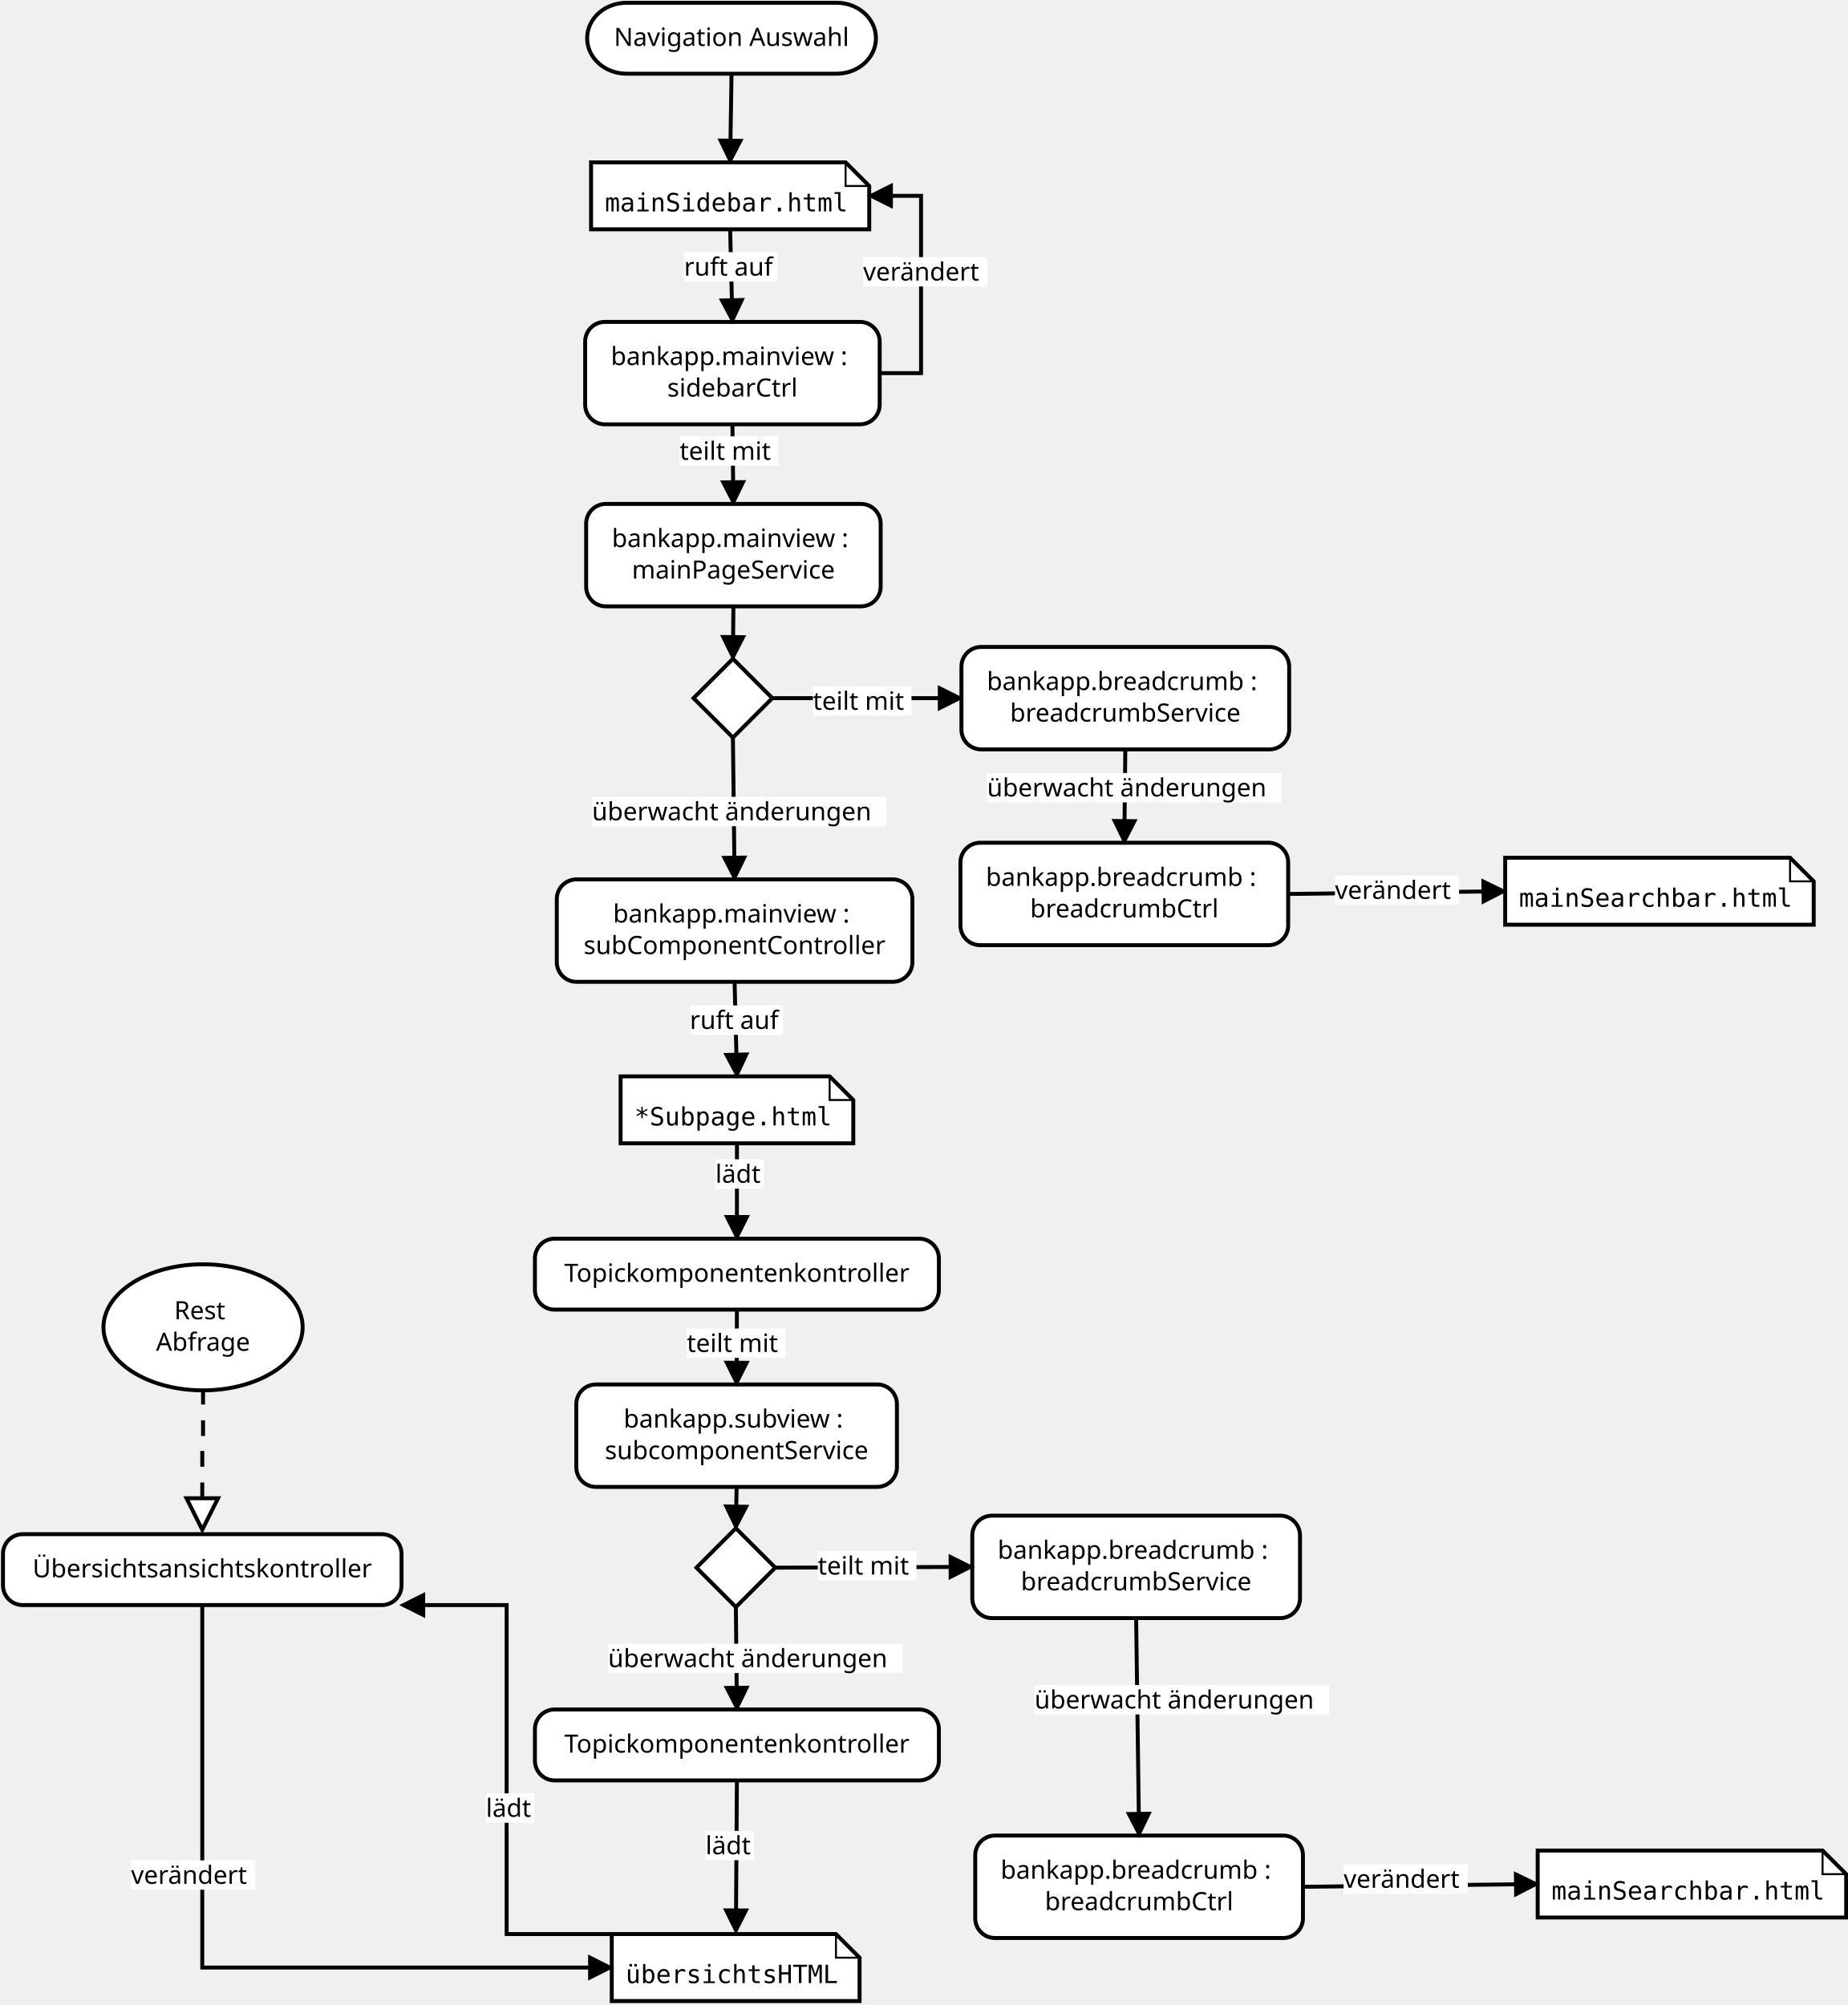
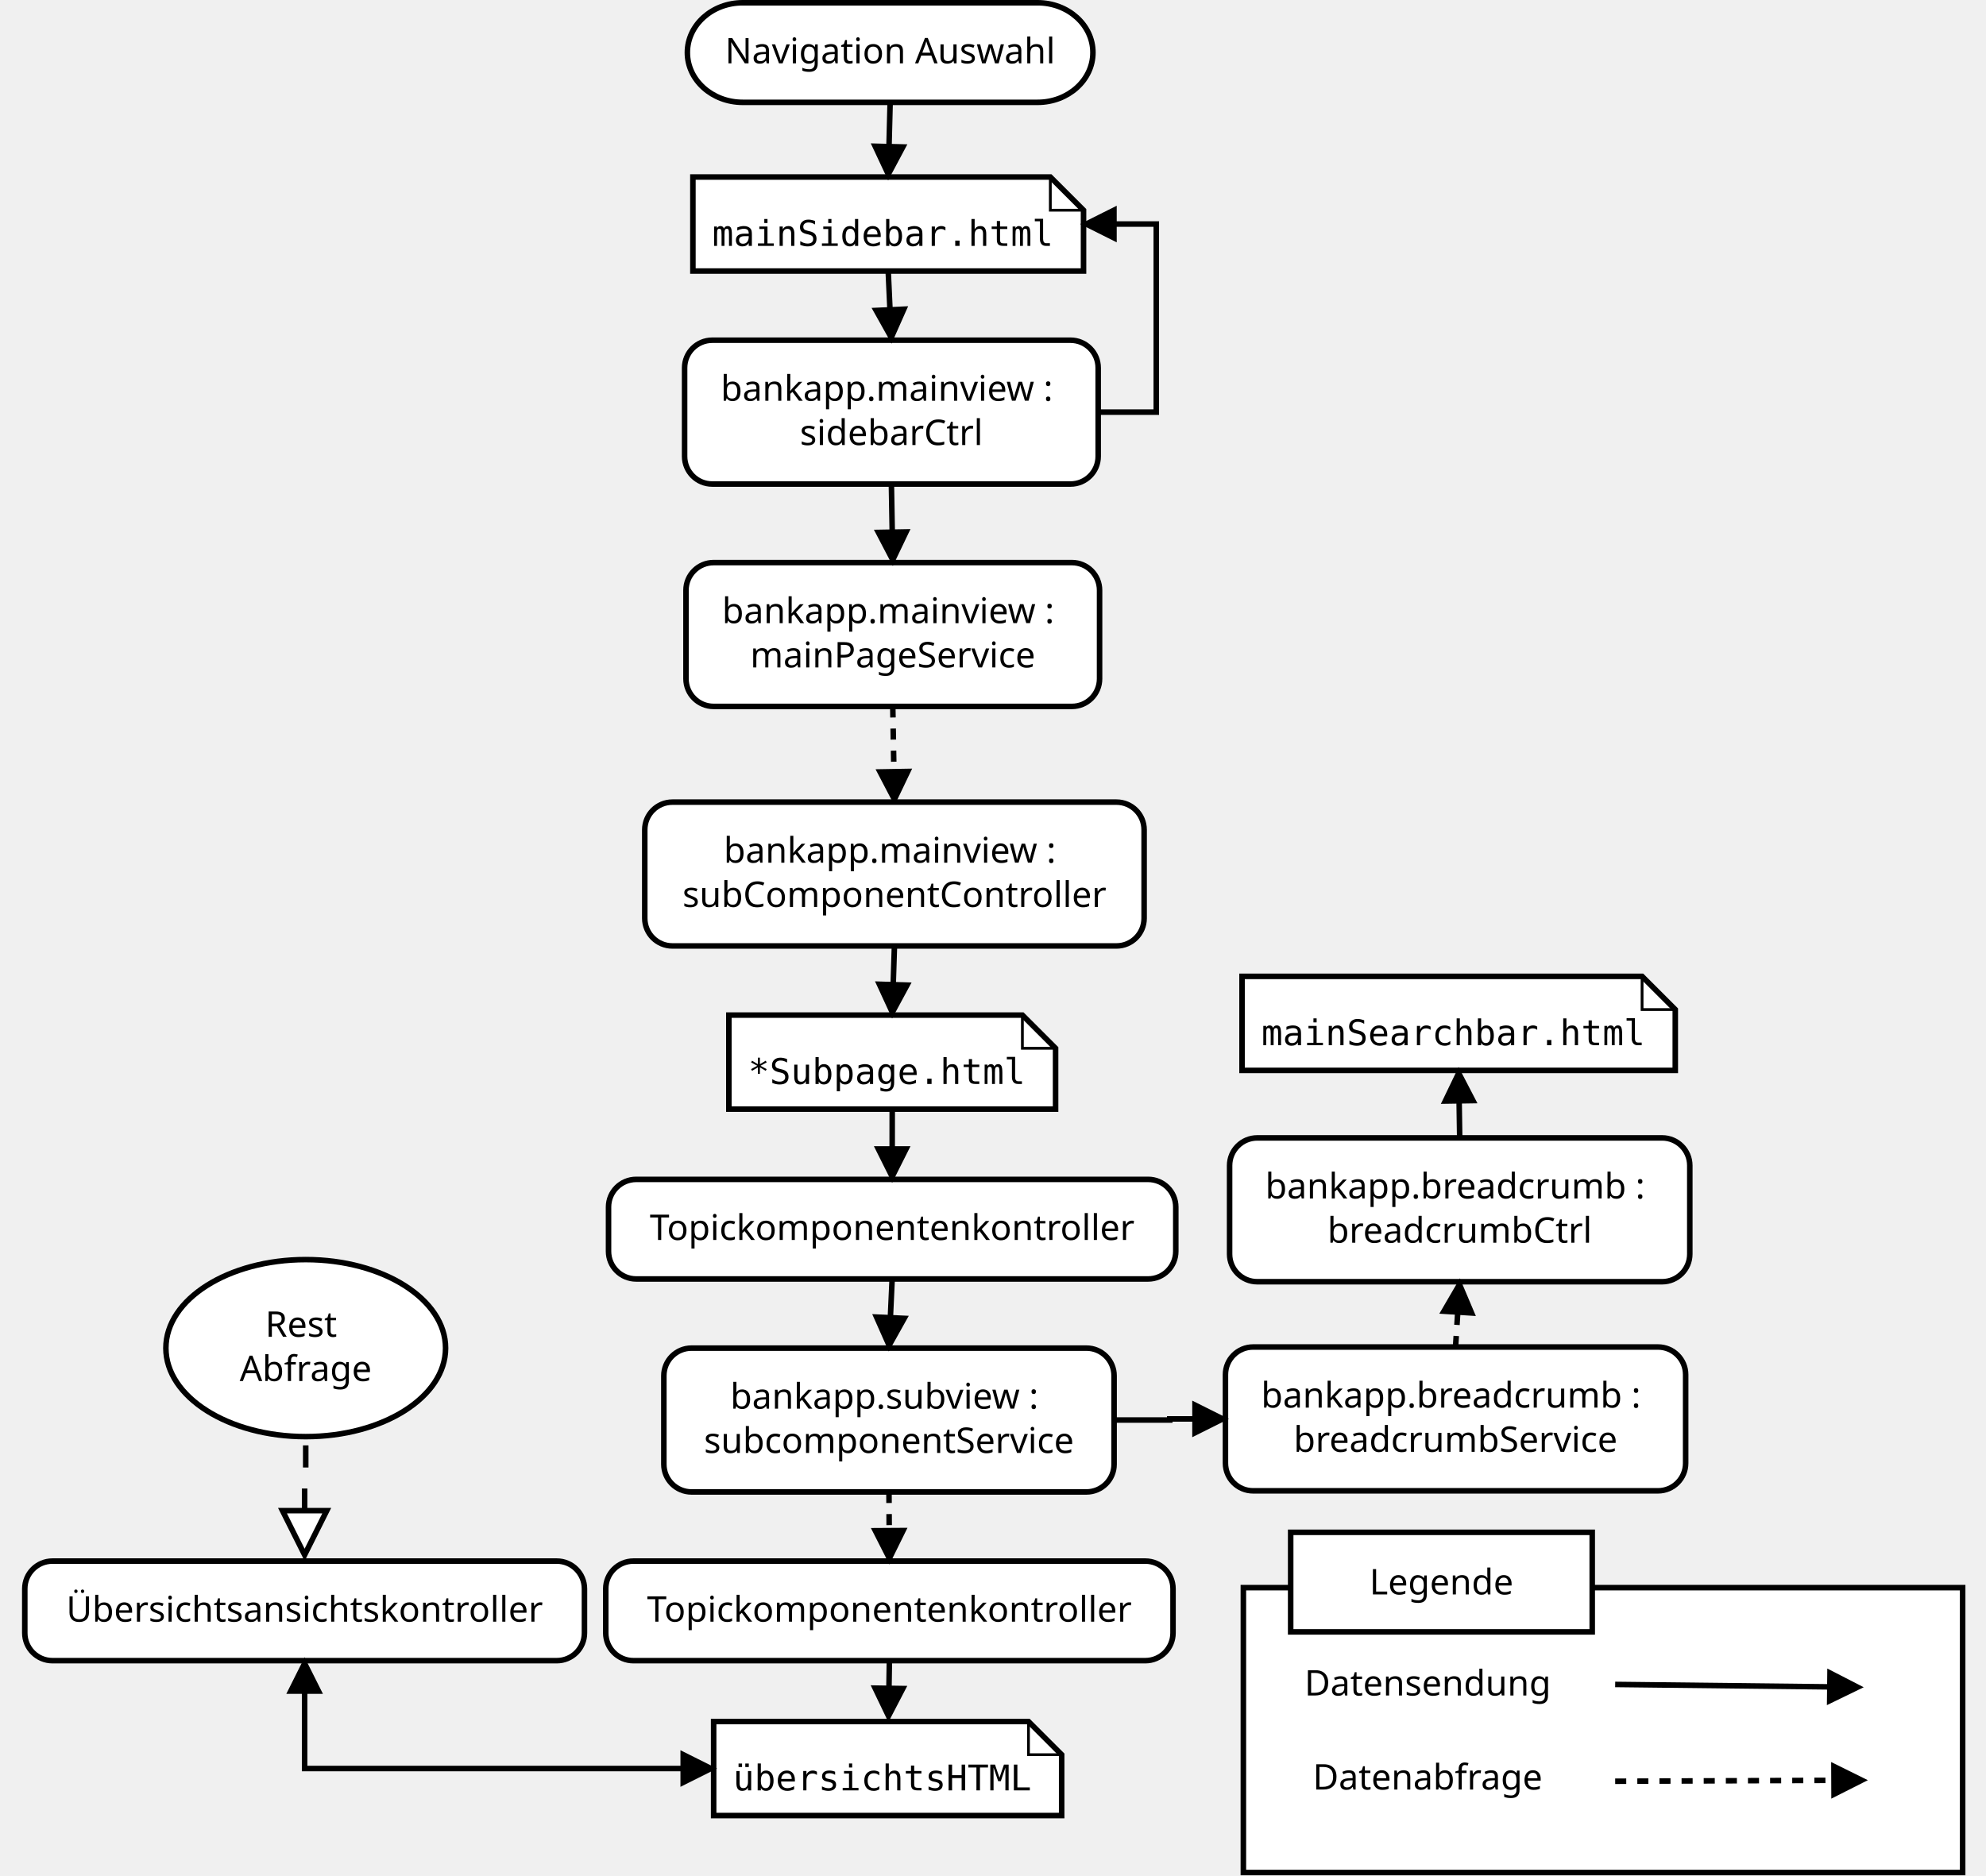
- <svg xmlns="http://www.w3.org/2000/svg" width="47cm" height="51cm" viewBox="101 -127 938 1017">
-   <g>
-     <polygon style="fill: #ffffff" points="401.022,-45 530.222,-45 542.222,-33 542.222,-11 401.022,-11 " />
-     <polygon style="fill: none; fill-opacity:0; stroke-width: 2; stroke: #000000" points="401.022,-45 530.222,-45 542.222,-33 542.222,-11 401.022,-11 " />
-     <polyline style="fill: none; fill-opacity:0; stroke-width: 1; stroke: #000000" points="530.222,-45 530.222,-33 542.222,-33 " />
-     <text font-size="12.8" style="fill: #000000;text-anchor:start;font-family:monospace;font-style:normal;font-weight:normal" x="408.022" y="-20.1">
-       <tspan x="408.022" y="-20.1">mainSidebar.html</tspan>
-     </text>
-   </g>
-   <g>
-     <rect style="fill: #ffffff" x="399.022" y="-126" width="146.6" height="36" rx="20" ry="20" />
-     <rect style="fill: none; fill-opacity:0; stroke-width: 2; stroke: #000000" x="399.022" y="-126" width="146.6" height="36" rx="20" ry="20" />
-     <text font-size="12.8" style="fill: #000000;text-anchor:middle;font-family:sans-serif;font-style:normal;font-weight:normal" x="472.322" y="-104.1">
-       <tspan x="472.322" y="-104.1">Navigation Auswahl</tspan>
-     </text>
-   </g>
-   <g>
-     <line style="fill: none; fill-opacity:0; stroke-width: 2; stroke: #000000" x1="472.322" y1="-90" x2="471.793" y2="-55.999" />
-     <polygon style="fill: #000000" points="466.794,-56.076 471.638,-46 476.792,-55.921 " />
-     <polygon style="fill: none; fill-opacity:0; stroke-width: 2; stroke: #000000" points="466.794,-56.076 471.638,-46 476.792,-55.921 " />
-   </g>
-   <g>
-     <rect style="fill: #ffffff" x="398.022" y="36" width="149.5" height="52" rx="10" ry="10" />
-     <rect style="fill: none; fill-opacity:0; stroke-width: 2; stroke: #000000" x="398.022" y="36" width="149.5" height="52" rx="10" ry="10" />
-     <text font-size="12.8" style="fill: #000000;text-anchor:middle;font-family:sans-serif;font-style:normal;font-weight:normal" x="472.772" y="57.9">
-       <tspan x="472.772" y="57.9">bankapp.mainview :</tspan>
-       <tspan x="472.772" y="73.9">sidebarCtrl</tspan>
-     </text>
-   </g>
-   <g>
-     <line style="fill: none; fill-opacity:0; stroke-width: 2; stroke: #000000" x1="471.622" y1="-11" x2="472.503" y2="25.003" />
-     <polygon style="fill: #000000" points="467.504,25.126 472.748,35 477.501,24.881 " />
-     <polygon style="fill: none; fill-opacity:0; stroke-width: 2; stroke: #000000" points="467.504,25.126 472.748,35 477.501,24.881 " />
-   </g>
-   <g>
-     <rect style="fill: #ffffff" x="398.522" y="128.4" width="149.5" height="52" rx="10" ry="10" />
-     <rect style="fill: none; fill-opacity:0; stroke-width: 2; stroke: #000000" x="398.522" y="128.4" width="149.5" height="52" rx="10" ry="10" />
-     <text font-size="12.8" style="fill: #000000;text-anchor:middle;font-family:sans-serif;font-style:normal;font-weight:normal" x="473.272" y="150.3">
-       <tspan x="473.272" y="150.3">bankapp.mainview :</tspan>
-       <tspan x="473.272" y="166.3">mainPageService</tspan>
-     </text>
-   </g>
-   <g>
-     <line style="fill: none; fill-opacity:0; stroke-width: 2; stroke: #000000" x1="472.772" y1="88" x2="473.136" y2="117.401" />
-     <polygon style="fill: #000000" points="468.136,117.463 473.26,127.4 478.135,117.339 " />
-     <polygon style="fill: none; fill-opacity:0; stroke-width: 2; stroke: #000000" points="468.136,117.463 473.26,127.4 478.135,117.339 " />
-   </g>
-   <g>
-     <rect style="fill: #ffffff" x="589.022" y="201" width="166.35" height="52" rx="10" ry="10" />
-     <rect style="fill: none; fill-opacity:0; stroke-width: 2; stroke: #000000" x="589.022" y="201" width="166.35" height="52" rx="10" ry="10" />
-     <text font-size="12.8" style="fill: #000000;text-anchor:middle;font-family:sans-serif;font-style:normal;font-weight:normal" x="672.197" y="222.9">
-       <tspan x="672.197" y="222.9">bankapp.breadcrumb :</tspan>
-       <tspan x="672.197" y="238.9">breadcrumbService</tspan>
-     </text>
-   </g>
-   <g>
-     <polygon style="fill: #ffffff" points="416.022,419 522.122,419 534.122,431 534.122,453 416.022,453 " />
-     <polygon style="fill: none; fill-opacity:0; stroke-width: 2; stroke: #000000" points="416.022,419 522.122,419 534.122,431 534.122,453 416.022,453 " />
-     <polyline style="fill: none; fill-opacity:0; stroke-width: 1; stroke: #000000" points="522.122,419 522.122,431 534.122,431 " />
-     <text font-size="12.8" style="fill: #000000;text-anchor:start;font-family:monospace;font-style:normal;font-weight:normal" x="423.022" y="443.9">
-       <tspan x="423.022" y="443.9">*Subpage.html</tspan>
-     </text>
-   </g>
-   <g>
-     <polygon style="fill: #ffffff" points="453.022,227 473.022,207 493.022,227 473.022,247 " />
-     <polygon style="fill: none; fill-opacity:0; stroke-width: 2; stroke: #000000" points="453.022,227 473.022,207 493.022,227 473.022,247 " />
-   </g>
-   <g>
-     <line style="fill: none; fill-opacity:0; stroke-width: 2; stroke: #000000" x1="473.272" y1="180.4" x2="473.125" y2="196" />
-     <polygon style="fill: #000000" points="468.126,195.953 473.031,206 478.125,196.047 " />
-     <polygon style="fill: none; fill-opacity:0; stroke-width: 2; stroke: #000000" points="468.126,195.953 473.031,206 478.125,196.047 " />
-   </g>
-   <g>
-     <line style="fill: none; fill-opacity:0; stroke-width: 2; stroke: #000000" x1="493.022" y1="227" x2="578.022" y2="227" />
-     <polygon style="fill: #000000" points="578.022,232 588.022,227 578.022,222 " />
-     <polygon style="fill: none; fill-opacity:0; stroke-width: 2; stroke: #000000" points="578.022,232 588.022,227 578.022,222 " />
-   </g>
-   <g>
-     <line style="fill: none; fill-opacity:0; stroke-width: 2; stroke: #000000" x1="473.022" y1="247" x2="473.744" y2="308.001" />
-     <polygon style="fill: #000000" points="468.744,308.06 473.862,318 478.743,307.942 " />
-     <polygon style="fill: none; fill-opacity:0; stroke-width: 2; stroke: #000000" points="468.744,308.06 473.862,318 478.743,307.942 " />
-   </g>
-   <g>
-     <polygon style="fill: #ffffff" points="865.022,308 1009.62,308 1021.62,320 1021.62,342 865.022,342 " />
-     <polygon style="fill: none; fill-opacity:0; stroke-width: 2; stroke: #000000" points="865.022,308 1009.62,308 1021.62,320 1021.62,342 865.022,342 " />
-     <polyline style="fill: none; fill-opacity:0; stroke-width: 1; stroke: #000000" points="1009.62,308 1009.62,320 1021.62,320 " />
-     <text font-size="12.8" style="fill: #000000;text-anchor:start;font-family:monospace;font-style:normal;font-weight:normal" x="872.022" y="332.9">
-       <tspan x="872.022" y="332.9">mainSearchbar.html</tspan>
-     </text>
-   </g>
-   <g>
-     <rect style="fill: #ffffff" x="588.522" y="300.4" width="166.35" height="52" rx="10" ry="10" />
-     <rect style="fill: none; fill-opacity:0; stroke-width: 2; stroke: #000000" x="588.522" y="300.4" width="166.35" height="52" rx="10" ry="10" />
-     <text font-size="12.8" style="fill: #000000;text-anchor:middle;font-family:sans-serif;font-style:normal;font-weight:normal" x="671.697" y="322.3">
-       <tspan x="671.697" y="322.3">bankapp.breadcrumb :</tspan>
-       <tspan x="671.697" y="338.3">breadcrumbCtrl</tspan>
-     </text>
-   </g>
-   <g>
-     <line style="fill: none; fill-opacity:0; stroke-width: 2; stroke: #000000" x1="754.872" y1="326.4" x2="854.023" y2="325.14" />
-     <polygon style="fill: #000000" points="854.086,330.139 864.022,325.013 853.959,320.14 " />
-     <polygon style="fill: none; fill-opacity:0; stroke-width: 2; stroke: #000000" points="854.086,330.139 864.022,325.013 853.959,320.14 " />
-   </g>
-   <g>
-     <polyline style="fill: none; fill-opacity:0; stroke-width: 2; stroke: #000000" points="547.522,62 568.522,62 568.522,-28 553.222,-28 " />
-     <polygon style="fill: #000000" points="553.222,-33 543.222,-28 553.222,-23 " />
-     <polygon style="fill: none; fill-opacity:0; stroke-width: 2; stroke: #000000" points="553.222,-33 543.222,-28 553.222,-23 " />
-   </g>
-   <g>
-     <rect style="fill: #ffffff" x="372.522" y="501.4" width="205.05" height="36" rx="10" ry="10" />
-     <rect style="fill: none; fill-opacity:0; stroke-width: 2; stroke: #000000" x="372.522" y="501.4" width="205.05" height="36" rx="10" ry="10" />
-     <text font-size="12.8" style="fill: #000000;text-anchor:middle;font-family:sans-serif;font-style:normal;font-weight:normal" x="475.047" y="523.3">
-       <tspan x="475.047" y="523.3">Topickomponentenkontroller</tspan>
-     </text>
-   </g>
-   <g>
-     <line style="fill: none; fill-opacity:0; stroke-width: 2; stroke: #000000" x1="475.072" y1="453" x2="475.052" y2="490.4" />
-     <polygon style="fill: #000000" points="470.052,490.397 475.047,500.4 480.052,490.403 " />
-     <polygon style="fill: none; fill-opacity:0; stroke-width: 2; stroke: #000000" points="470.052,490.397 475.047,500.4 480.052,490.403 " />
-   </g>
-   <g>
-     <rect style="fill: #ffffff" x="393.522" y="575.4" width="162.75" height="52" rx="10" ry="10" />
-     <rect style="fill: none; fill-opacity:0; stroke-width: 2; stroke: #000000" x="393.522" y="575.4" width="162.75" height="52" rx="10" ry="10" />
-     <text font-size="12.8" style="fill: #000000;text-anchor:middle;font-family:sans-serif;font-style:normal;font-weight:normal" x="474.897" y="597.3">
-       <tspan x="474.897" y="597.3">bankapp.subview : </tspan>
-       <tspan x="474.897" y="613.3">subcomponentService</tspan>
-     </text>
-   </g>
-   <g>
-     <line style="fill: none; fill-opacity:0; stroke-width: 2; stroke: #000000" x1="474.897" y1="627.4" x2="474.718" y2="637.402" />
-     <polygon style="fill: #000000" points="469.719,637.312 474.54,647.4 479.718,637.491 " />
-     <polygon style="fill: none; fill-opacity:0; stroke-width: 2; stroke: #000000" points="469.719,637.312 474.54,647.4 479.718,637.491 " />
-   </g>
-   <g>
-     <polygon style="fill: #ffffff" points="454.522,668.4 474.522,648.4 494.522,668.4 474.522,688.4 " />
-     <polygon style="fill: none; fill-opacity:0; stroke-width: 2; stroke: #000000" points="454.522,668.4 474.522,648.4 494.522,668.4 474.522,688.4 " />
-   </g>
-   <g>
-     <rect style="fill: #ffffff" x="594.522" y="642" width="166.35" height="52" rx="10" ry="10" />
-     <rect style="fill: none; fill-opacity:0; stroke-width: 2; stroke: #000000" x="594.522" y="642" width="166.35" height="52" rx="10" ry="10" />
-     <text font-size="12.8" style="fill: #000000;text-anchor:middle;font-family:sans-serif;font-style:normal;font-weight:normal" x="677.697" y="663.9">
-       <tspan x="677.697" y="663.9">bankapp.breadcrumb :</tspan>
-       <tspan x="677.697" y="679.9">breadcrumbService</tspan>
-     </text>
-   </g>
-   <g>
-     <line style="fill: none; fill-opacity:0; stroke-width: 2; stroke: #000000" x1="494.522" y1="668.4" x2="583.522" y2="668.044" />
-     <polygon style="fill: #000000" points="583.542,673.044 593.522,668.004 583.502,663.044 " />
-     <polygon style="fill: none; fill-opacity:0; stroke-width: 2; stroke: #000000" points="583.542,673.044 593.522,668.004 583.502,663.044 " />
-   </g>
-   <g>
-     <polygon style="fill: #ffffff" points="881.522,812 1026.12,812 1038.12,824 1038.12,846 881.522,846 " />
-     <polygon style="fill: none; fill-opacity:0; stroke-width: 2; stroke: #000000" points="881.522,812 1026.12,812 1038.12,824 1038.12,846 881.522,846 " />
-     <polyline style="fill: none; fill-opacity:0; stroke-width: 1; stroke: #000000" points="1026.12,812 1026.12,824 1038.12,824 " />
-     <text font-size="12.8" style="fill: #000000;text-anchor:start;font-family:monospace;font-style:normal;font-weight:normal" x="888.522" y="836.9">
-       <tspan x="888.522" y="836.9">mainSearchbar.html</tspan>
-     </text>
-   </g>
-   <g>
-     <rect style="fill: #ffffff" x="596.022" y="804.4" width="166.35" height="52" rx="10" ry="10" />
-     <rect style="fill: none; fill-opacity:0; stroke-width: 2; stroke: #000000" x="596.022" y="804.4" width="166.35" height="52" rx="10" ry="10" />
-     <text font-size="12.8" style="fill: #000000;text-anchor:middle;font-family:sans-serif;font-style:normal;font-weight:normal" x="679.197" y="826.3">
-       <tspan x="679.197" y="826.3">bankapp.breadcrumb :</tspan>
-       <tspan x="679.197" y="842.3">breadcrumbCtrl</tspan>
-     </text>
-   </g>
-   <g>
-     <line style="fill: none; fill-opacity:0; stroke-width: 2; stroke: #000000" x1="677.697" y1="694" x2="679.048" y2="793.401" />
-     <polygon style="fill: #000000" points="674.048,793.469 679.183,803.4 684.047,793.333 " />
-     <polygon style="fill: none; fill-opacity:0; stroke-width: 2; stroke: #000000" points="674.048,793.469 679.183,803.4 684.047,793.333 " />
-   </g>
-   <g>
-     <line style="fill: none; fill-opacity:0; stroke-width: 2; stroke: #000000" x1="762.372" y1="830.4" x2="870.523" y2="829.129" />
-     <polygon style="fill: #000000" points="870.582,834.129 880.522,829.012 870.464,824.13 " />
-     <polygon style="fill: none; fill-opacity:0; stroke-width: 2; stroke: #000000" points="870.582,834.129 880.522,829.012 870.464,824.13 " />
-   </g>
-   <g>
-     <line style="fill: none; fill-opacity:0; stroke-width: 2; stroke: #000000" x1="475.046" y1="537.4" x2="474.94" y2="564.4" />
-     <polygon style="fill: #000000" points="469.94,564.38 474.901,574.4 479.94,564.42 " />
-     <polygon style="fill: none; fill-opacity:0; stroke-width: 2; stroke: #000000" points="469.94,564.38 474.901,574.4 479.94,564.42 " />
-   </g>
-   <g>
-     <rect style="fill: #ffffff" x="372.522" y="740.4" width="205.05" height="36" rx="10" ry="10" />
-     <rect style="fill: none; fill-opacity:0; stroke-width: 2; stroke: #000000" x="372.522" y="740.4" width="205.05" height="36" rx="10" ry="10" />
-     <text font-size="12.8" style="fill: #000000;text-anchor:middle;font-family:sans-serif;font-style:normal;font-weight:normal" x="475.047" y="762.3">
-       <tspan x="475.047" y="762.3">Topickomponentenkontroller</tspan>
-     </text>
-   </g>
-   <g>
-     <line style="fill: none; fill-opacity:0; stroke-width: 2; stroke: #000000" x1="474.522" y1="688.4" x2="474.935" y2="729.401" />
-     <polygon style="fill: #000000" points="469.935,729.451 475.036,739.4 479.935,729.35 " />
-     <polygon style="fill: none; fill-opacity:0; stroke-width: 2; stroke: #000000" points="469.935,729.451 475.036,739.4 479.935,729.35 " />
+ <svg xmlns="http://www.w3.org/2000/svg" width="36cm" height="34cm" viewBox="161 232 703 678">
+   <g>
+     <polygon style="fill: #ffffff" points="404.022,296 533.222,296 545.222,308 545.222,330 404.022,330 " />
+     <polygon style="fill: none; fill-opacity:0; stroke-width: 2; stroke: #000000" points="404.022,296 533.222,296 545.222,308 545.222,330 404.022,330 " />
+     <polyline style="fill: none; fill-opacity:0; stroke-width: 1; stroke: #000000" points="533.222,296 533.222,308 545.222,308 " />
+     <text font-size="12.8" style="fill: #000000;text-anchor:start;font-family:monospace;font-style:normal;font-weight:normal" x="411.022" y="320.9">
+       <tspan x="411.022" y="320.9">mainSidebar.html</tspan>
+     </text>
+   </g>
+   <g>
+     <rect style="fill: #ffffff" x="402.022" y="233" width="146.6" height="36" rx="20" ry="20" />
+     <rect style="fill: none; fill-opacity:0; stroke-width: 2; stroke: #000000" x="402.022" y="233" width="146.6" height="36" rx="20" ry="20" />
+     <text font-size="12.8" style="fill: #000000;text-anchor:middle;font-family:sans-serif;font-style:normal;font-weight:normal" x="475.322" y="254.9">
+       <tspan x="475.322" y="254.9">Navigation Auswahl</tspan>
+     </text>
+   </g>
+   <g>
+     <line style="fill: none; fill-opacity:0; stroke-width: 2; stroke: #000000" x1="475.322" y1="269" x2="474.907" y2="285.004" />
+     <polygon style="fill: #000000" points="469.909,284.874 474.648,295 479.905,285.133 " />
+     <polygon style="fill: none; fill-opacity:0; stroke-width: 2; stroke: #000000" points="469.909,284.874 474.648,295 479.905,285.133 " />
+   </g>
+   <g>
+     <rect style="fill: #ffffff" x="401.022" y="355" width="149.5" height="52" rx="10" ry="10" />
+     <rect style="fill: none; fill-opacity:0; stroke-width: 2; stroke: #000000" x="401.022" y="355" width="149.5" height="52" rx="10" ry="10" />
+     <text font-size="12.8" style="fill: #000000;text-anchor:middle;font-family:sans-serif;font-style:normal;font-weight:normal" x="475.772" y="376.9">
+       <tspan x="475.772" y="376.9">bankapp.mainview :</tspan>
+       <tspan x="475.772" y="392.9">sidebarCtrl</tspan>
+     </text>
+   </g>
+   <g>
+     <line style="fill: none; fill-opacity:0; stroke-width: 2; stroke: #000000" x1="474.622" y1="330" x2="475.267" y2="344.012" />
+     <polygon style="fill: #000000" points="470.272,344.241 475.726,354.001 480.261,343.782 " />
+     <polygon style="fill: none; fill-opacity:0; stroke-width: 2; stroke: #000000" points="470.272,344.241 475.726,354.001 480.261,343.782 " />
+   </g>
+   <g>
+     <rect style="fill: #ffffff" x="401.522" y="435.4" width="149.5" height="52" rx="10" ry="10" />
+     <rect style="fill: none; fill-opacity:0; stroke-width: 2; stroke: #000000" x="401.522" y="435.4" width="149.5" height="52" rx="10" ry="10" />
+     <text font-size="12.8" style="fill: #000000;text-anchor:middle;font-family:sans-serif;font-style:normal;font-weight:normal" x="476.272" y="457.3">
+       <tspan x="476.272" y="457.3">bankapp.mainview :</tspan>
+       <tspan x="476.272" y="473.3">mainPageService</tspan>
+     </text>
+   </g>
+   <g>
+     <line style="fill: none; fill-opacity:0; stroke-width: 2; stroke: #000000" x1="475.772" y1="407" x2="476.078" y2="424.402" />
+     <polygon style="fill: #000000" points="471.079,424.49 476.254,434.4 481.078,424.314 " />
+     <polygon style="fill: none; fill-opacity:0; stroke-width: 2; stroke: #000000" points="471.079,424.49 476.254,434.4 481.078,424.314 " />
+   </g>
+   <g>
+     <polygon style="fill: #ffffff" points="417.022,599 523.122,599 535.122,611 535.122,633 417.022,633 " />
+     <polygon style="fill: none; fill-opacity:0; stroke-width: 2; stroke: #000000" points="417.022,599 523.122,599 535.122,611 535.122,633 417.022,633 " />
+     <polyline style="fill: none; fill-opacity:0; stroke-width: 1; stroke: #000000" points="523.122,599 523.122,611 535.122,611 " />
+     <text font-size="12.8" style="fill: #000000;text-anchor:start;font-family:monospace;font-style:normal;font-weight:normal" x="424.022" y="623.9">
+       <tspan x="424.022" y="623.9">*Subpage.html</tspan>
+     </text>
+   </g>
+   <g>
+     <line style="fill: none; fill-opacity:0; stroke-width: 2; stroke-dasharray: 4; stroke: #000000" x1="476.272" y1="487.4" x2="476.683" y2="511.002" />
+     <polygon style="fill: #000000" points="471.683,511.089 476.857,521 481.682,510.915 " />
+     <polygon style="fill: none; fill-opacity:0; stroke-width: 2; stroke: #000000" points="471.683,511.089 476.857,521 481.682,510.915 " />
+   </g>
+   <g>
+     <polyline style="fill: none; fill-opacity:0; stroke-width: 2; stroke: #000000" points="550.522,381 571.522,381 571.522,313 556.222,313 " />
+     <polygon style="fill: #000000" points="556.222,308 546.222,313 556.222,318 " />
+     <polygon style="fill: none; fill-opacity:0; stroke-width: 2; stroke: #000000" points="556.222,308 546.222,313 556.222,318 " />
+   </g>
+   <g>
+     <rect style="fill: #ffffff" x="373.522" y="658.4" width="205.05" height="36" rx="10" ry="10" />
+     <rect style="fill: none; fill-opacity:0; stroke-width: 2; stroke: #000000" x="373.522" y="658.4" width="205.05" height="36" rx="10" ry="10" />
+     <text font-size="12.8" style="fill: #000000;text-anchor:middle;font-family:sans-serif;font-style:normal;font-weight:normal" x="476.047" y="680.3">
+       <tspan x="476.047" y="680.3">Topickomponentenkontroller</tspan>
+     </text>
+   </g>
+   <g>
+     <line style="fill: none; fill-opacity:0; stroke-width: 2; stroke: #000000" x1="476.072" y1="633" x2="476.058" y2="647.4" />
+     <polygon style="fill: #000000" points="471.058,647.395 476.048,657.4 481.058,647.405 " />
+     <polygon style="fill: none; fill-opacity:0; stroke-width: 2; stroke: #000000" points="471.058,647.395 476.048,657.4 481.058,647.405 " />
+   </g>
+   <g>
+     <rect style="fill: #ffffff" x="393.522" y="719.4" width="162.75" height="52" rx="10" ry="10" />
+     <rect style="fill: none; fill-opacity:0; stroke-width: 2; stroke: #000000" x="393.522" y="719.4" width="162.75" height="52" rx="10" ry="10" />
+     <text font-size="12.8" style="fill: #000000;text-anchor:middle;font-family:sans-serif;font-style:normal;font-weight:normal" x="474.897" y="741.3">
+       <tspan x="474.897" y="741.3">bankapp.subview : </tspan>
+       <tspan x="474.897" y="757.3">subcomponentService</tspan>
+     </text>
+   </g>
+   <g>
+     <rect style="fill: #ffffff" x="596.522" y="719" width="166.35" height="52" rx="10" ry="10" />
+     <rect style="fill: none; fill-opacity:0; stroke-width: 2; stroke: #000000" x="596.522" y="719" width="166.35" height="52" rx="10" ry="10" />
+     <text font-size="12.8" style="fill: #000000;text-anchor:middle;font-family:sans-serif;font-style:normal;font-weight:normal" x="679.697" y="740.9">
+       <tspan x="679.697" y="740.9">bankapp.breadcrumb :</tspan>
+       <tspan x="679.697" y="756.9">breadcrumbService</tspan>
+     </text>
+   </g>
+   <g>
+     <polygon style="fill: #ffffff" points="602.522,585 747.122,585 759.122,597 759.122,619 602.522,619 " />
+     <polygon style="fill: none; fill-opacity:0; stroke-width: 2; stroke: #000000" points="602.522,585 747.122,585 759.122,597 759.122,619 602.522,619 " />
+     <polyline style="fill: none; fill-opacity:0; stroke-width: 1; stroke: #000000" points="747.122,585 747.122,597 759.122,597 " />
+     <text font-size="12.8" style="fill: #000000;text-anchor:start;font-family:monospace;font-style:normal;font-weight:normal" x="609.522" y="609.9">
+       <tspan x="609.522" y="609.9">mainSearchbar.html</tspan>
+     </text>
+   </g>
+   <g>
+     <rect style="fill: #ffffff" x="598.022" y="643.4" width="166.35" height="52" rx="10" ry="10" />
+     <rect style="fill: none; fill-opacity:0; stroke-width: 2; stroke: #000000" x="598.022" y="643.4" width="166.35" height="52" rx="10" ry="10" />
+     <text font-size="12.8" style="fill: #000000;text-anchor:middle;font-family:sans-serif;font-style:normal;font-weight:normal" x="681.197" y="665.3">
+       <tspan x="681.197" y="665.3">bankapp.breadcrumb :</tspan>
+       <tspan x="681.197" y="681.3">breadcrumbCtrl</tspan>
+     </text>
+   </g>
+   <g>
+     <line style="fill: none; fill-opacity:0; stroke-width: 2; stroke-dasharray: 4; stroke: #000000" x1="679.697" y1="719" x2="680.499" y2="706.378" />
+     <polygon style="fill: #000000" points="685.489,706.695 681.134,696.398 675.509,706.061 " />
+     <polygon style="fill: none; fill-opacity:0; stroke-width: 2; stroke: #000000" points="685.489,706.695 681.134,696.398 675.509,706.061 " />
+   </g>
+   <g>
+     <line style="fill: none; fill-opacity:0; stroke-width: 2; stroke: #000000" x1="681.197" y1="643.4" x2="680.991" y2="629.999" />
+     <polygon style="fill: #000000" points="685.99,629.922 680.837,620 675.992,630.076 " />
+     <polygon style="fill: none; fill-opacity:0; stroke-width: 2; stroke: #000000" points="685.99,629.922 680.837,620 675.992,630.076 " />
+   </g>
+   <g>
+     <line style="fill: none; fill-opacity:0; stroke-width: 2; stroke: #000000" x1="476.047" y1="694.4" x2="475.402" y2="708.412" />
+     <polygon style="fill: #000000" points="470.408,708.182 474.943,718.401 480.397,708.641 " />
+     <polygon style="fill: none; fill-opacity:0; stroke-width: 2; stroke: #000000" points="470.408,708.182 474.943,718.401 480.397,708.641 " />
+   </g>
+   <g>
+     <rect style="fill: #ffffff" x="372.522" y="796.4" width="205.05" height="36" rx="10" ry="10" />
+     <rect style="fill: none; fill-opacity:0; stroke-width: 2; stroke: #000000" x="372.522" y="796.4" width="205.05" height="36" rx="10" ry="10" />
+     <text font-size="12.8" style="fill: #000000;text-anchor:middle;font-family:sans-serif;font-style:normal;font-weight:normal" x="475.047" y="818.3">
+       <tspan x="475.047" y="818.3">Topickomponentenkontroller</tspan>
+     </text>
+   </g>
+   <g>
+     <line style="fill: none; fill-opacity:0; stroke-width: 2; stroke-dasharray: 4; stroke: #000000" x1="474.897" y1="771.4" x2="474.981" y2="785.4" />
+     <polygon style="fill: #000000" points="469.981,785.43 475.041,795.4 479.981,785.37 " />
+     <polygon style="fill: none; fill-opacity:0; stroke-width: 2; stroke: #000000" points="469.981,785.43 475.041,795.4 479.981,785.37 " />
  </g>
  <g>
    <polygon style="fill: #ffffff" points="411.522,854.4 525.322,854.4 537.322,866.4 537.322,888.4 411.522,888.4 " />
    <polygon style="fill: none; fill-opacity:0; stroke-width: 2; stroke: #000000" points="411.522,854.4 525.322,854.4 537.322,866.4 537.322,888.4 411.522,888.4 " />
    <polyline style="fill: none; fill-opacity:0; stroke-width: 1; stroke: #000000" points="525.322,854.4 525.322,866.4 537.322,866.4 " />
    <text font-size="12.8" style="fill: #000000;text-anchor:start;font-family:monospace;font-style:normal;font-weight:normal" x="418.522" y="879.3">
      <tspan x="418.522" y="879.3">übersichtsHTML</tspan>
    </text>
  </g>
  <g>
-     <line style="fill: none; fill-opacity:0; stroke-width: 2; stroke: #000000" x1="475.046" y1="776.4" x2="474.613" y2="842.396" />
-     <polygon style="fill: #000000" points="469.613,842.364 474.547,852.396 479.612,842.429 " />
-     <polygon style="fill: none; fill-opacity:0; stroke-width: 2; stroke: #000000" points="469.613,842.364 474.547,852.396 479.612,842.429 " />
-   </g>
-   <g>
-     <rect style="fill: #ffffff" x="102.521" y="651.4" width="202.3" height="36" rx="10" ry="10" />
-     <rect style="fill: none; fill-opacity:0; stroke-width: 2; stroke: #000000" x="102.521" y="651.4" width="202.3" height="36" rx="10" ry="10" />
-     <text font-size="12.8" style="fill: #000000;text-anchor:middle;font-family:sans-serif;font-style:normal;font-weight:normal" x="203.671" y="673.3">
-       <tspan x="203.671" y="673.3">Übersichtsansichtskontroller</tspan>
-     </text>
-   </g>
-   <g>
-     <polyline style="fill: none; fill-opacity:0; stroke-width: 2; stroke-dasharray: 8; stroke: #000000" points="203.671,633.164 203.671,606.9 204.071,606.9 204.071,578.4 " />
-     <polygon style="fill: #ffffff" points="195.671,633.164 203.671,649.164 211.671,633.164 " />
-     <polygon style="fill: none; fill-opacity:0; stroke-width: 2; stroke: #000000" points="195.671,633.164 203.671,649.164 211.671,633.164 " />
-   </g>
-   <g>
-     <ellipse style="fill: #ffffff" cx="204.071" cy="546.4" rx="50.55" ry="32" />
-     <ellipse style="fill: none; fill-opacity:0; stroke-width: 2; stroke: #000000" cx="204.071" cy="546.4" rx="50.55" ry="32" />
-     <text font-size="12.8" style="fill: #000000;text-anchor:middle;font-family:sans-serif;font-style:normal;font-weight:normal" x="204.071" y="542.3">
-       <tspan x="204.071" y="542.3">Rest</tspan>
-       <tspan x="204.071" y="558.3">Abfrage</tspan>
-     </text>
-   </g>
-   <g>
-     <polyline style="fill: none; fill-opacity:0; stroke-width: 2; stroke: #000000" points="203.671,687.4 203.671,871.4 400.522,871.4 " />
+     <line style="fill: none; fill-opacity:0; stroke-width: 2; stroke: #000000" x1="475.047" y1="832.4" x2="474.887" y2="842.406" />
+     <polygon style="fill: #000000" points="469.887,842.326 474.726,852.405 479.886,842.486 " />
+     <polygon style="fill: none; fill-opacity:0; stroke-width: 2; stroke: #000000" points="469.887,842.326 474.726,852.405 479.886,842.486 " />
+   </g>
+   <g>
+     <rect style="fill: #ffffff" x="162.521" y="796.4" width="202.3" height="36" rx="10" ry="10" />
+     <rect style="fill: none; fill-opacity:0; stroke-width: 2; stroke: #000000" x="162.521" y="796.4" width="202.3" height="36" rx="10" ry="10" />
+     <text font-size="12.8" style="fill: #000000;text-anchor:middle;font-family:sans-serif;font-style:normal;font-weight:normal" x="263.671" y="818.3">
+       <tspan x="263.671" y="818.3">Übersichtsansichtskontroller</tspan>
+     </text>
+   </g>
+   <g>
+     <polyline style="fill: none; fill-opacity:0; stroke-width: 2; stroke-dasharray: 8; stroke: #000000" points="263.671,778.164 263.671,765.9 264.071,765.9 264.071,751.4 " />
+     <polygon style="fill: #ffffff" points="255.671,778.164 263.671,794.164 271.671,778.164 " />
+     <polygon style="fill: none; fill-opacity:0; stroke-width: 2; stroke: #000000" points="255.671,778.164 263.671,794.164 271.671,778.164 " />
+   </g>
+   <g>
+     <ellipse style="fill: #ffffff" cx="264.071" cy="719.4" rx="50.55" ry="32" />
+     <ellipse style="fill: none; fill-opacity:0; stroke-width: 2; stroke: #000000" cx="264.071" cy="719.4" rx="50.55" ry="32" />
+     <text font-size="12.8" style="fill: #000000;text-anchor:middle;font-family:sans-serif;font-style:normal;font-weight:normal" x="264.071" y="715.3">
+       <tspan x="264.071" y="715.3">Rest</tspan>
+       <tspan x="264.071" y="731.3">Abfrage</tspan>
+     </text>
+   </g>
+   <g>
+     <polyline style="fill: none; fill-opacity:0; stroke-width: 2; stroke: #000000" points="263.671,843.4 263.671,871.4 400.522,871.4 " />
+     <polygon style="fill: #000000" points="268.671,843.4 263.671,833.4 258.671,843.4 " />
+     <polygon style="fill: none; fill-opacity:0; stroke-width: 2; stroke: #000000" points="268.671,843.4 263.671,833.4 258.671,843.4 " />
    <polygon style="fill: #000000" points="400.522,876.4 410.522,871.4 400.522,866.4 " />
    <polygon style="fill: none; fill-opacity:0; stroke-width: 2; stroke: #000000" points="400.522,876.4 410.522,871.4 400.522,866.4 " />
  </g>
  <g>
-     <polyline style="fill: none; fill-opacity:0; stroke-width: 2; stroke: #000000" points="411.522,854.4 358.172,854.4 358.172,687.4 315.821,687.4 " />
-     <polygon style="fill: #000000" points="315.821,682.4 305.821,687.4 315.821,692.4 " />
-     <polygon style="fill: none; fill-opacity:0; stroke-width: 2; stroke: #000000" points="315.821,682.4 305.821,687.4 315.821,692.4 " />
-   </g>
-   <g>
-     <rect style="fill: #ffffff" x="446" y="94.1" width="50.05" height="14.9" />
-     <text font-size="12.8" style="fill: #000000;text-anchor:start;font-family:sans-serif;font-style:normal;font-weight:normal" x="446" y="106">
-       <tspan x="446" y="106">teilt mit</tspan>
-     </text>
-   </g>
-   <g>
-     <rect style="fill: #ffffff" x="448.197" y="0.6" width="47.35" height="14.9" />
-     <text font-size="12.8" style="fill: #000000;text-anchor:start;font-family:sans-serif;font-style:normal;font-weight:normal" x="448.197" y="12.5">
-       <tspan x="448.197" y="12.5">ruft auf</tspan>
-     </text>
-   </g>
-   <g>
-     <rect style="fill: #ffffff" x="383.624" y="319" width="180.5" height="52" rx="10" ry="10" />
-     <rect style="fill: none; fill-opacity:0; stroke-width: 2; stroke: #000000" x="383.624" y="319" width="180.5" height="52" rx="10" ry="10" />
-     <text font-size="12.8" style="fill: #000000;text-anchor:middle;font-family:sans-serif;font-style:normal;font-weight:normal" x="473.874" y="340.9">
-       <tspan x="473.874" y="340.9">bankapp.mainview :</tspan>
-       <tspan x="473.874" y="356.9">subComponentController</tspan>
-     </text>
-   </g>
-   <g>
-     <line style="fill: none; fill-opacity:0; stroke-width: 2; stroke: #000000" x1="473.874" y1="371" x2="474.798" y2="408.003" />
-     <polygon style="fill: #000000" points="469.799,408.128 475.047,418 479.796,407.879 " />
-     <polygon style="fill: none; fill-opacity:0; stroke-width: 2; stroke: #000000" points="469.799,408.128 475.047,418 479.796,407.879 " />
-   </g>
-   <g>
-     <rect style="fill: #ffffff" x="401.486" y="277.1" width="149.5" height="14.9" />
-     <text font-size="12.8" style="fill: #000000;text-anchor:start;font-family:sans-serif;font-style:normal;font-weight:normal" x="401.486" y="289">
-       <tspan x="401.486" y="289">überwacht änderungen</tspan>
-     </text>
-   </g>
-   <g>
-     <rect style="fill: #ffffff" x="539.124" y="3.1" width="63" height="14.9" />
-     <text font-size="12.8" style="fill: #000000;text-anchor:start;font-family:sans-serif;font-style:normal;font-weight:normal" x="539.124" y="15">
-       <tspan x="539.124" y="15">verändert</tspan>
-     </text>
-   </g>
-   <g>
-     <rect style="fill: #ffffff" x="778.624" y="317" width="63" height="14.9" />
-     <text font-size="12.8" style="fill: #000000;text-anchor:start;font-family:sans-serif;font-style:normal;font-weight:normal" x="778.624" y="328.9">
-       <tspan x="778.624" y="328.9">verändert</tspan>
-     </text>
-   </g>
-   <g>
-     <rect style="fill: #ffffff" x="451.124" y="383" width="47.35" height="14.9" />
-     <text font-size="12.8" style="fill: #000000;text-anchor:start;font-family:sans-serif;font-style:normal;font-weight:normal" x="451.124" y="394.9">
-       <tspan x="451.124" y="394.9">ruft auf</tspan>
-     </text>
-   </g>
-   <g>
-     <rect style="fill: #ffffff" x="464.124" y="461.1" width="24.55" height="14.9" />
-     <text font-size="12.8" style="fill: #000000;text-anchor:start;font-family:sans-serif;font-style:normal;font-weight:normal" x="464.124" y="473">
-       <tspan x="464.124" y="473">lädt</tspan>
-     </text>
-   </g>
-   <g>
-     <rect style="fill: #ffffff" x="449.624" y="547" width="50.05" height="14.9" />
-     <text font-size="12.8" style="fill: #000000;text-anchor:start;font-family:sans-serif;font-style:normal;font-weight:normal" x="449.624" y="558.9">
-       <tspan x="449.624" y="558.9">teilt mit</tspan>
-     </text>
-   </g>
-   <g>
-     <rect style="fill: #ffffff" x="409.624" y="707" width="149.5" height="14.9" />
-     <text font-size="12.8" style="fill: #000000;text-anchor:start;font-family:sans-serif;font-style:normal;font-weight:normal" x="409.624" y="718.9">
-       <tspan x="409.624" y="718.9">überwacht änderungen</tspan>
-     </text>
-   </g>
-   <g>
-     <rect style="fill: #ffffff" x="626.124" y="728" width="149.5" height="14.9" />
-     <text font-size="12.8" style="fill: #000000;text-anchor:start;font-family:sans-serif;font-style:normal;font-weight:normal" x="626.124" y="739.9">
-       <tspan x="626.124" y="739.9">überwacht änderungen</tspan>
-     </text>
-   </g>
-   <g>
-     <rect style="fill: #ffffff" x="513.624" y="221" width="50.05" height="14.9" />
-     <text font-size="12.8" style="fill: #000000;text-anchor:start;font-family:sans-serif;font-style:normal;font-weight:normal" x="513.624" y="232.9">
-       <tspan x="513.624" y="232.9">teilt mit</tspan>
-     </text>
-   </g>
-   <g>
-     <rect style="fill: #ffffff" x="516.124" y="660" width="50.05" height="14.9" />
-     <text font-size="12.8" style="fill: #000000;text-anchor:start;font-family:sans-serif;font-style:normal;font-weight:normal" x="516.124" y="671.9">
-       <tspan x="516.124" y="671.9">teilt mit</tspan>
-     </text>
-   </g>
-   <g>
-     <rect style="fill: #ffffff" x="459.124" y="802" width="24.55" height="14.9" />
-     <text font-size="12.8" style="fill: #000000;text-anchor:start;font-family:sans-serif;font-style:normal;font-weight:normal" x="459.124" y="813.9">
-       <tspan x="459.124" y="813.9">lädt</tspan>
-     </text>
-   </g>
-   <g>
-     <rect style="fill: #ffffff" x="347.624" y="783" width="24.55" height="14.9" />
-     <text font-size="12.8" style="fill: #000000;text-anchor:start;font-family:sans-serif;font-style:normal;font-weight:normal" x="347.624" y="794.9">
-       <tspan x="347.624" y="794.9">lädt</tspan>
-     </text>
-   </g>
-   <g>
-     <rect style="fill: #ffffff" x="783.021" y="819" width="63" height="14.9" />
-     <text font-size="12.8" style="fill: #000000;text-anchor:start;font-family:sans-serif;font-style:normal;font-weight:normal" x="783.021" y="830.9">
-       <tspan x="783.021" y="830.9">verändert</tspan>
-     </text>
-   </g>
-   <g>
-     <rect style="fill: #ffffff" x="167.521" y="817" width="63" height="14.9" />
-     <text font-size="12.8" style="fill: #000000;text-anchor:start;font-family:sans-serif;font-style:normal;font-weight:normal" x="167.521" y="828.9">
-       <tspan x="167.521" y="828.9">verändert</tspan>
-     </text>
-   </g>
-   <g>
-     <line style="fill: none; fill-opacity:0; stroke-width: 2; stroke: #000000" x1="672.197" y1="253" x2="671.813" y2="289.401" />
-     <polygon style="fill: #000000" points="666.813,289.348 671.708,299.4 676.813,289.453 " />
-     <polygon style="fill: none; fill-opacity:0; stroke-width: 2; stroke: #000000" points="666.813,289.348 671.708,299.4 676.813,289.453 " />
-   </g>
-   <g>
-     <rect style="fill: #ffffff" x="602.021" y="265" width="149.5" height="14.9" />
-     <text font-size="12.8" style="fill: #000000;text-anchor:start;font-family:sans-serif;font-style:normal;font-weight:normal" x="602.021" y="276.9">
-       <tspan x="602.021" y="276.9">überwacht änderungen</tspan>
-     </text>
-   </g>
+     <rect style="fill: #ffffff" x="386.624" y="522" width="180.5" height="52" rx="10" ry="10" />
+     <rect style="fill: none; fill-opacity:0; stroke-width: 2; stroke: #000000" x="386.624" y="522" width="180.5" height="52" rx="10" ry="10" />
+     <text font-size="12.8" style="fill: #000000;text-anchor:middle;font-family:sans-serif;font-style:normal;font-weight:normal" x="476.874" y="543.9">
+       <tspan x="476.874" y="543.9">bankapp.mainview :</tspan>
+       <tspan x="476.874" y="559.9">subComponentController</tspan>
+     </text>
+   </g>
+   <g>
+     <line style="fill: none; fill-opacity:0; stroke-width: 2; stroke: #000000" x1="476.874" y1="574" x2="476.425" y2="588.006" />
+     <polygon style="fill: #000000" points="471.427,587.845 476.104,598.001 481.422,588.166 " />
+     <polygon style="fill: none; fill-opacity:0; stroke-width: 2; stroke: #000000" points="471.427,587.845 476.104,598.001 481.422,588.166 " />
+   </g>
+   <g>
+     <polyline style="fill: none; fill-opacity:0; stroke-width: 2; stroke: #000000" points="556.272,745.4 576.397,745.4 576.397,745 585.522,745 " />
+     <polygon style="fill: #000000" points="585.522,750 595.522,745 585.522,740 " />
+     <polygon style="fill: none; fill-opacity:0; stroke-width: 2; stroke: #000000" points="585.522,750 595.522,745 585.522,740 " />
+   </g>
+   <g>
+     <rect style="fill: #ffffff" x="603" y="806" width="260" height="103" />
+     <rect style="fill: none; fill-opacity:0; stroke-width: 2; stroke: #000000" x="603" y="806" width="260" height="103" />
+   </g>
+   <g>
+     <line style="fill: none; fill-opacity:0; stroke-width: 2; stroke: #000000" x1="737.4" y1="841" x2="815.001" y2="841.876" />
+     <polygon style="fill: #000000" points="814.944,846.876 825,841.989 815.057,836.876 " />
+     <polygon style="fill: none; fill-opacity:0; stroke-width: 2; stroke: #000000" points="814.944,846.876 825,841.989 815.057,836.876 " />
+   </g>
+   <g>
+     <line style="fill: none; fill-opacity:0; stroke-width: 2; stroke-dasharray: 4; stroke: #000000" x1="737.4" y1="876" x2="816.5" y2="875.665" />
+     <polygon style="fill: #000000" points="816.521,880.665 826.5,875.622 816.479,870.665 " />
+     <polygon style="fill: none; fill-opacity:0; stroke-width: 2; stroke: #000000" points="816.521,880.665 826.5,875.622 816.479,870.665 " />
+   </g>
+   <text font-size="12.8" style="fill: #000000;text-anchor:start;font-family:sans-serif;font-style:normal;font-weight:normal" x="625.102" y="845">
+     <tspan x="625.102" y="845">Datensendung</tspan>
+   </text>
+   <text font-size="12.8" style="fill: #000000;text-anchor:start;font-family:sans-serif;font-style:normal;font-weight:normal" x="628.102" y="879">
+     <tspan x="628.102" y="879">Datenabfrage</tspan>
+   </text>
+   <g>
+     <rect style="fill: #ffffff" x="620.102" y="786" width="109" height="36" />
+     <rect style="fill: none; fill-opacity:0; stroke-width: 2; stroke: #000000" x="620.102" y="786" width="109" height="36" />
+   </g>
+   <text font-size="12.8" style="fill: #000000;text-anchor:middle;font-family:sans-serif;font-style:normal;font-weight:normal" x="674.602" y="808.45">
+     <tspan x="674.602" y="808.45">Legende</tspan>
+   </text>
</svg>
